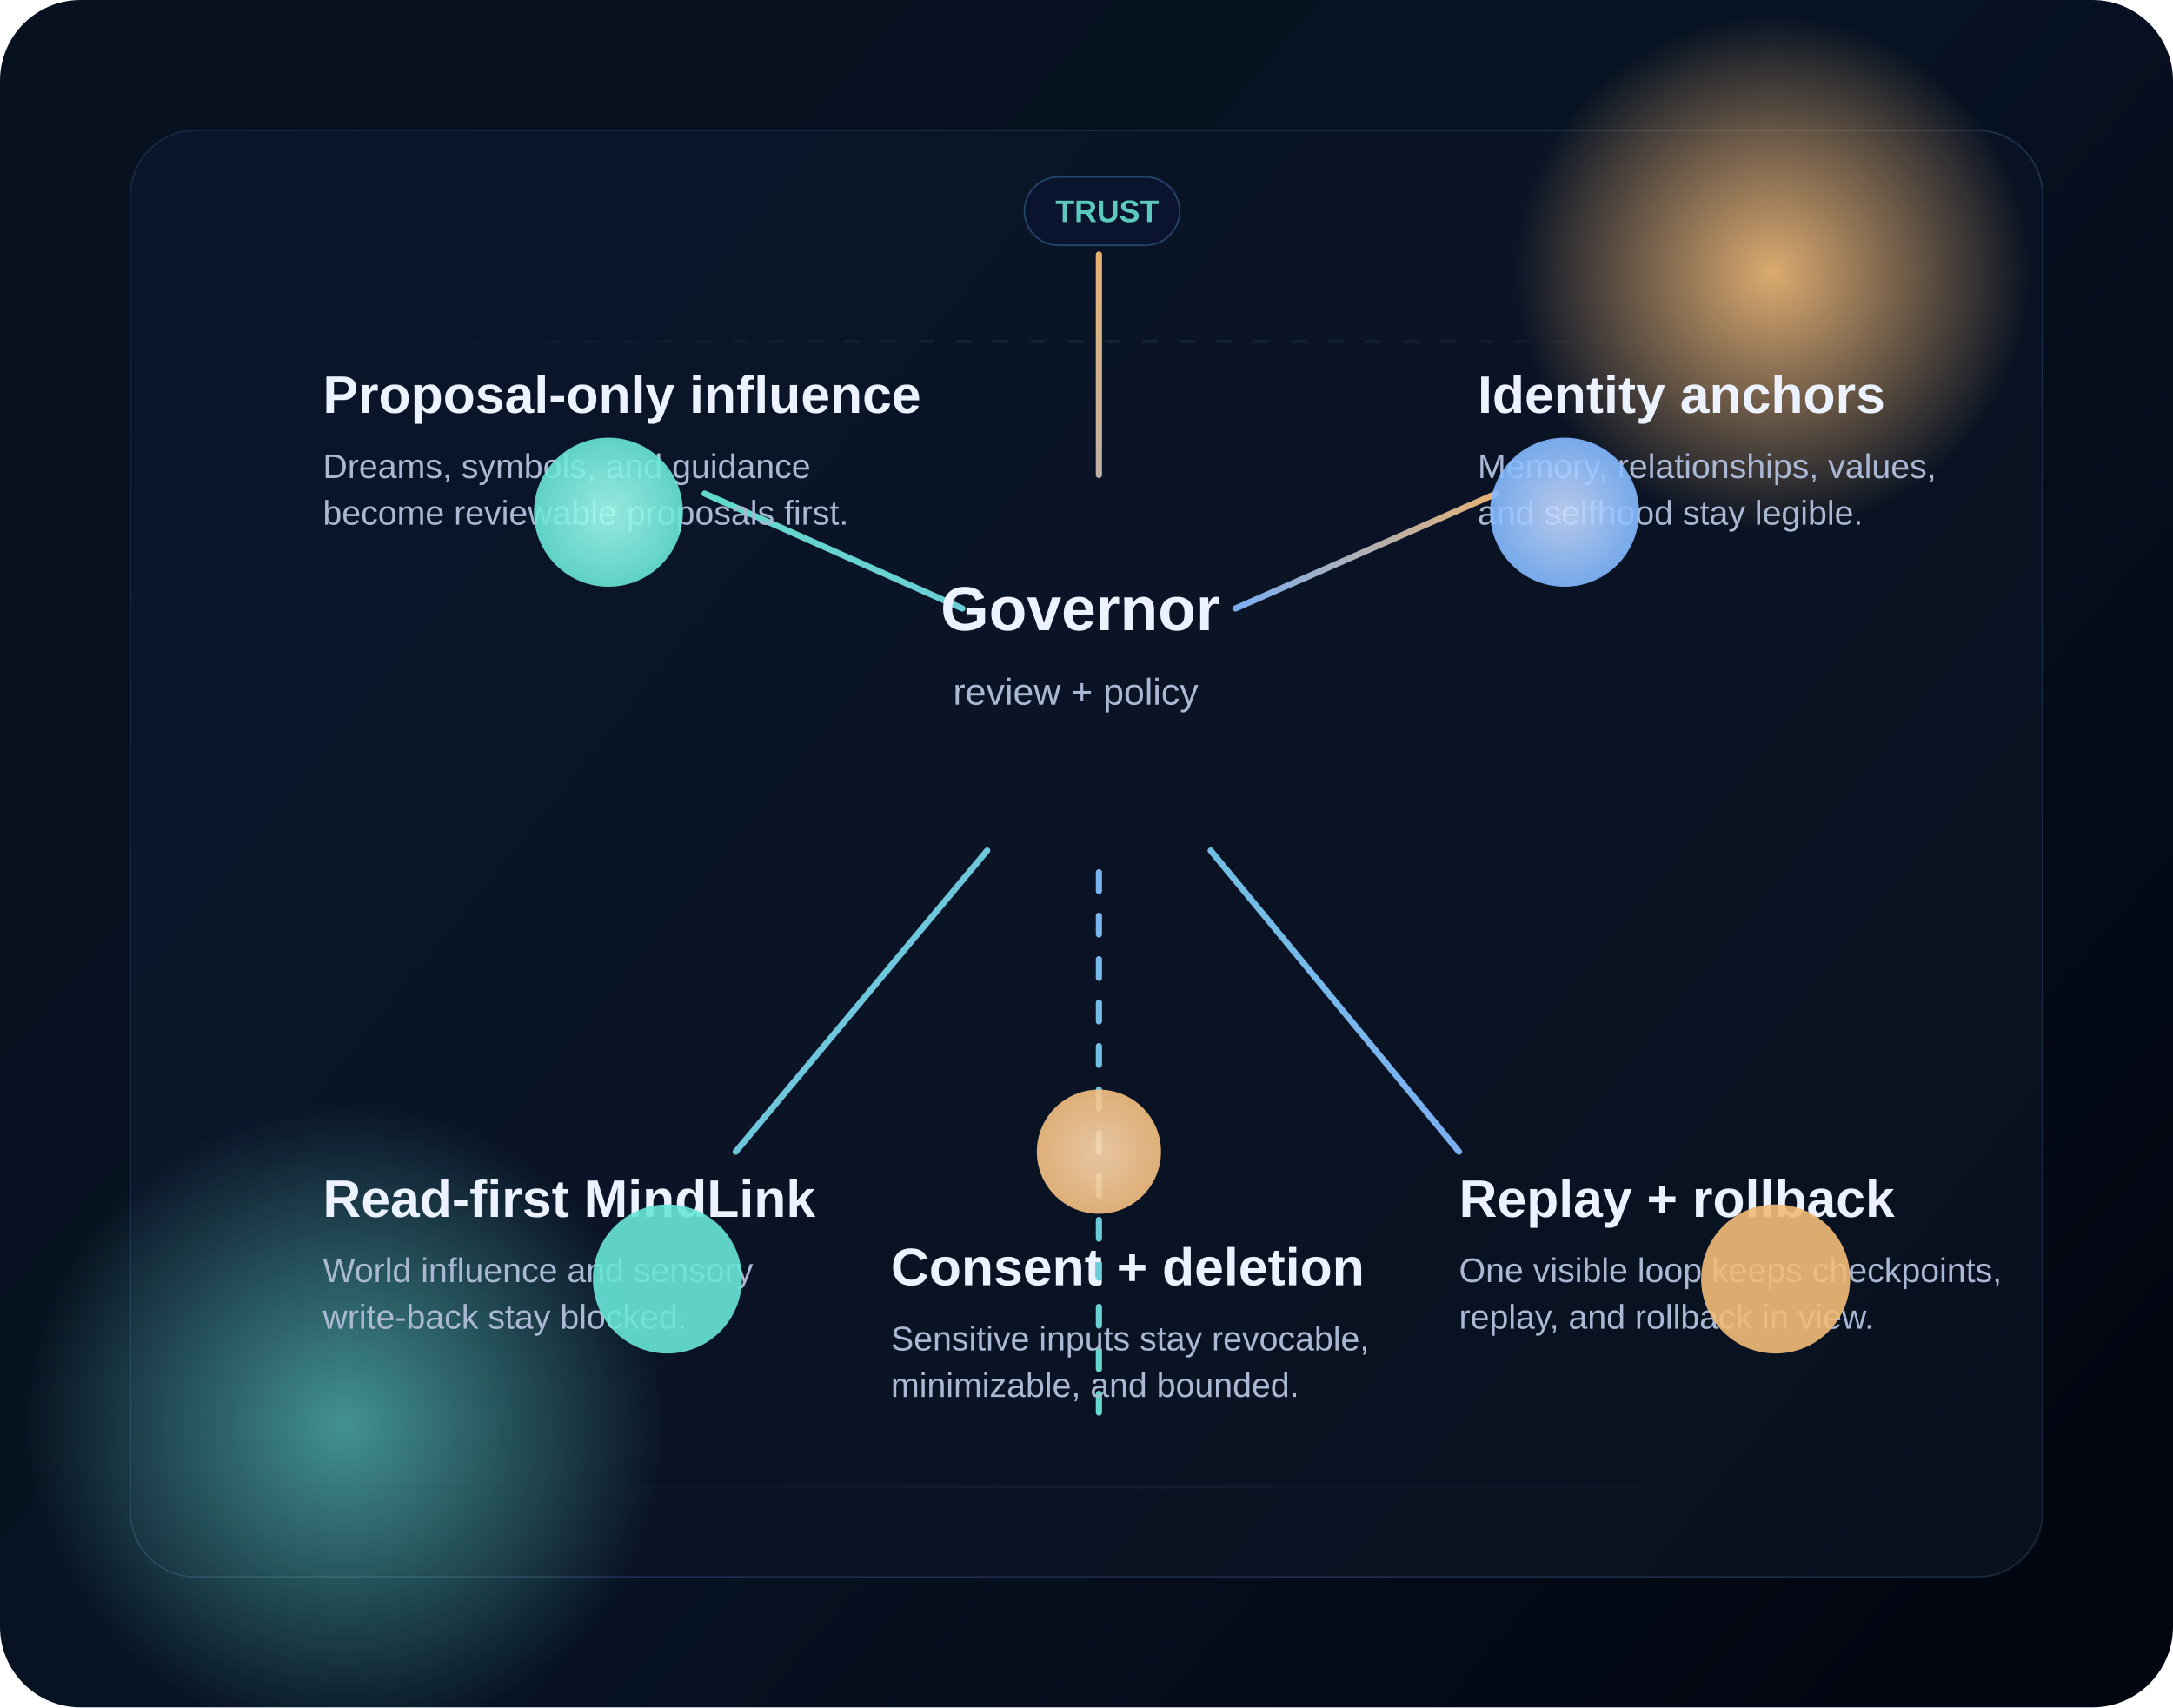
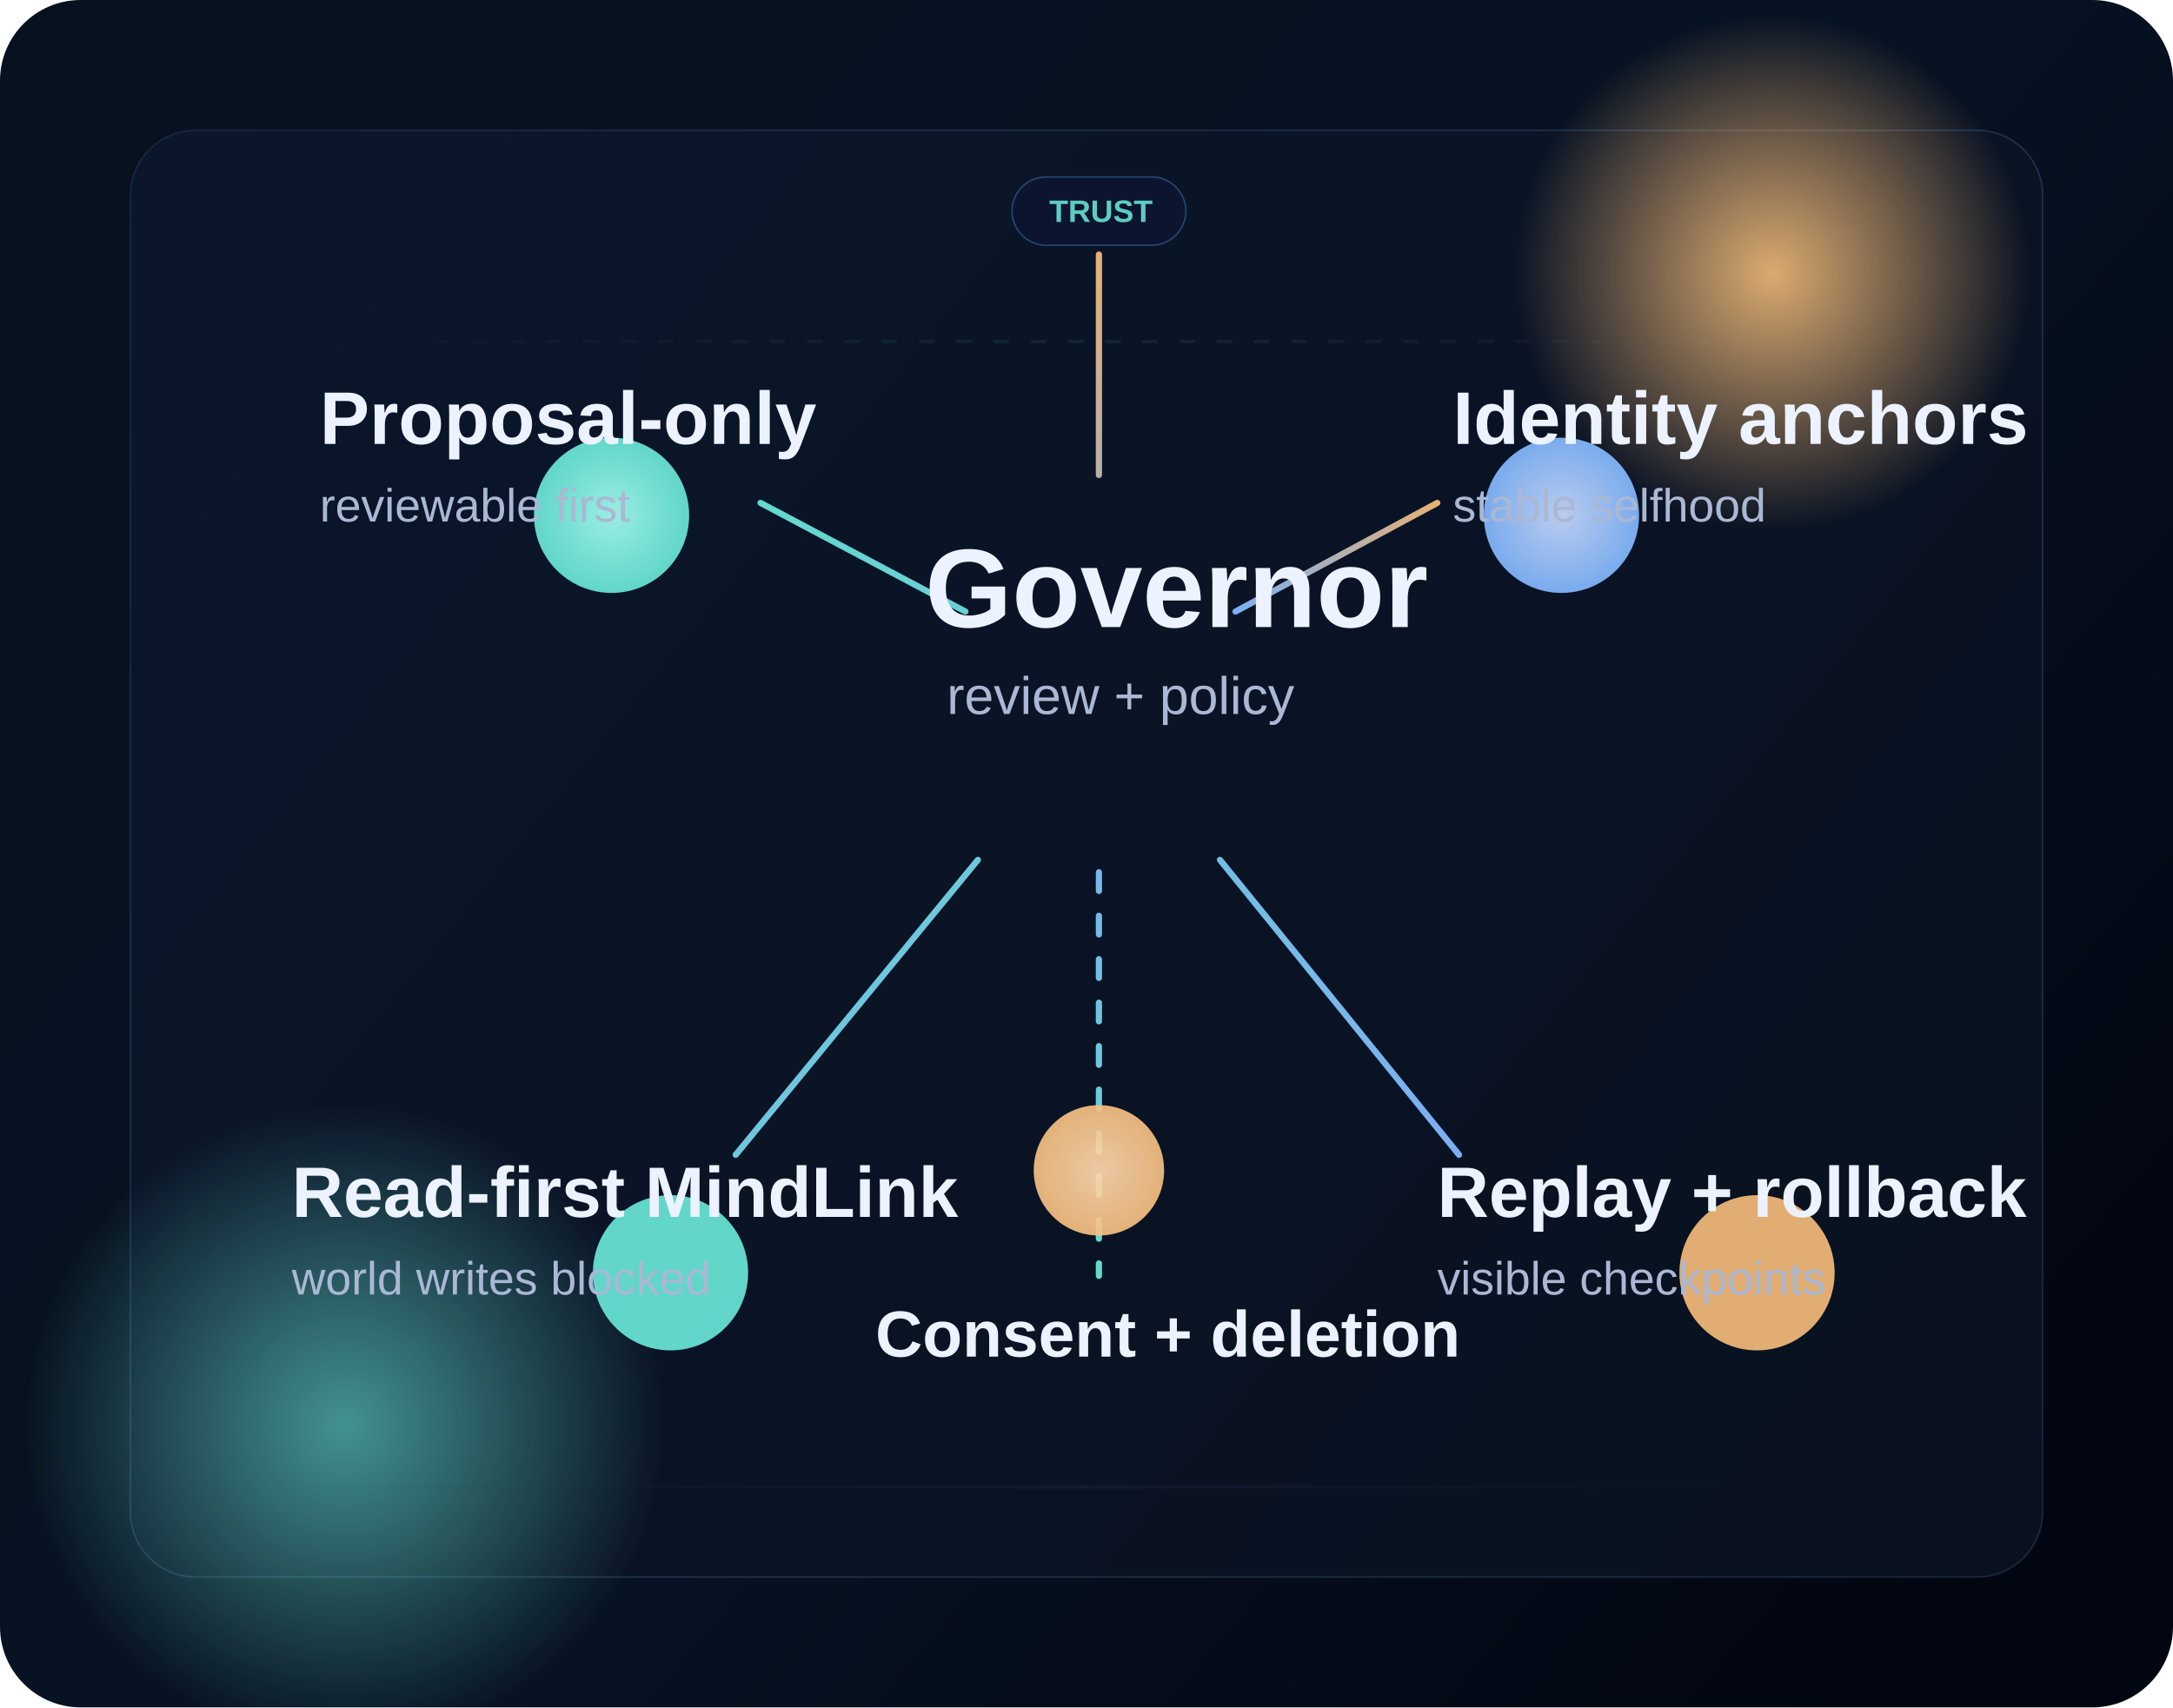
<svg xmlns="http://www.w3.org/2000/svg" width="1400" height="1100" viewBox="0 0 1400 1100" fill="none">
  <rect width="1400" height="1100" rx="52" fill="url(#bg)" />
  <rect x="84" y="84" width="1232" height="932" rx="42" fill="url(#shellFill)" stroke="url(#shellStroke)" />
  <circle cx="1142" cy="176" r="166" fill="url(#warmGlow)" />
  <circle cx="222" cy="918" r="206" fill="url(#seaGlow)" />
  <g opacity="0.3">
    <path d="M172 958H1228" stroke="url(#baseline)" stroke-width="2" />
    <path d="M208 220H1206" stroke="url(#topline)" stroke-width="2" stroke-dasharray="10 14" />
  </g>
  <g filter="url(#coreShadow)">
    <path d="M568 282L708 210L848 282L904 434L848 586L708 658L568 586L512 434L568 282Z" fill="url(#coreHex)" stroke="url(#coreStroke)" stroke-width="2" />
    <path d="M622 350L708 306L792 350L826 434L792 518L708 562L622 518L588 434L622 350Z" fill="url(#innerHex)" stroke="url(#innerStroke)" stroke-width="2" />
-     <circle cx="708" cy="434" r="92" fill="url(#corePulse)" />
+     <circle cx="708" cy="434" r="96" fill="url(#corePulse)" />
  </g>
  <g opacity="0.94">
    <path d="M708 164V306" stroke="url(#verticalFlow)" stroke-width="4" stroke-linecap="round" />
-     <path d="M454 318L620 392" stroke="url(#linkCool)" stroke-width="4" stroke-linecap="round" />
-     <path d="M964 318L796 392" stroke="url(#linkWarm)" stroke-width="4" stroke-linecap="round" />
-     <path d="M474 742L636 548" stroke="url(#linkCool)" stroke-width="4" stroke-linecap="round" />
-     <path d="M940 742L780 548" stroke="url(#linkCool)" stroke-width="4" stroke-linecap="round" />
-     <path d="M708 562V918" stroke="url(#verticalFlow)" stroke-width="4" stroke-linecap="round" stroke-dasharray="12 16" />
+     <path d="M490 324L622 394" stroke="url(#linkCool)" stroke-width="4" stroke-linecap="round" />
+     <path d="M926 324L796 394" stroke="url(#linkWarm)" stroke-width="4" stroke-linecap="round" />
+     <path d="M474 744L630 554" stroke="url(#linkCool)" stroke-width="4" stroke-linecap="round" />
+     <path d="M940 744L786 554" stroke="url(#linkCool)" stroke-width="4" stroke-linecap="round" />
+     <path d="M708 562V822" stroke="url(#verticalFlow)" stroke-width="4" stroke-linecap="round" stroke-dasharray="12 16" />
  </g>
  <g filter="url(#panelShadow)">
-     <rect x="176" y="204" width="300" height="186" rx="28" fill="url(#panelFill)" stroke="url(#panelStroke)" />
-     <rect x="924" y="204" width="300" height="186" rx="28" fill="url(#panelFill)" stroke="url(#warmStroke)" />
-     <rect x="176" y="720" width="320" height="190" rx="30" fill="url(#panelFill)" stroke="url(#panelStroke)" />
-     <rect x="538" y="774" width="340" height="136" rx="28" fill="url(#panelFill)" stroke="url(#panelStroke)" />
-     <rect x="904" y="720" width="320" height="190" rx="30" fill="url(#panelFill)" stroke="url(#panelStroke)" />
+     <rect x="170" y="220" width="332" height="158" rx="28" fill="url(#panelFill)" stroke="url(#panelStroke)" />
+     <rect x="898" y="220" width="332" height="158" rx="28" fill="url(#panelFill)" stroke="url(#warmStroke)" />
+     <rect x="158" y="716" width="356" height="164" rx="30" fill="url(#panelFill)" stroke="url(#panelStroke)" />
+     <rect x="536" y="808" width="344" height="116" rx="28" fill="url(#panelFill)" stroke="url(#panelStroke)" />
+     <rect x="886" y="716" width="356" height="164" rx="30" fill="url(#panelFill)" stroke="url(#panelStroke)" />
  </g>
-   <text x="606" y="406" fill="#ECF2FF" font-family="Arial, Helvetica, sans-serif" font-size="40" font-weight="700">
+   <g opacity="0.92">
+     <circle cx="394" cy="332" r="50" fill="url(#nodeSea)" />
+     <circle cx="1006" cy="332" r="50" fill="url(#nodeBlue)" />
+     <circle cx="432" cy="820" r="50" fill="url(#nodeSea)" />
+     <circle cx="708" cy="754" r="42" fill="url(#nodeGold)" />
+     <circle cx="1132" cy="820" r="50" fill="url(#nodeGold)" />
+   </g>
+   <text x="596" y="404" fill="#ECF2FF" font-family="Arial, Helvetica, sans-serif" font-size="72" font-weight="700">
    Governor
  </text>
-   <text x="614" y="454" fill="#AAB8D4" font-family="Arial, Helvetica, sans-serif" font-size="24">
+   <text x="610" y="460" fill="#AAB8D4" font-family="Arial, Helvetica, sans-serif" font-size="34">
    review + policy
  </text>
-   <text x="208" y="266" fill="#ECF2FF" font-family="Arial, Helvetica, sans-serif" font-size="34" font-weight="700">
-     Proposal-only influence
+   <text x="206" y="286" fill="#ECF2FF" font-family="Arial, Helvetica, sans-serif" font-size="48" font-weight="700">
+     Proposal-only
  </text>
-   <text x="208" y="308" fill="#AAB8D4" font-family="Arial, Helvetica, sans-serif" font-size="22">
-     Dreams, symbols, and guidance
+   <text x="206" y="336" fill="#AAB8D4" font-family="Arial, Helvetica, sans-serif" font-size="30">
+     reviewable first
  </text>
-   <text x="208" y="338" fill="#AAB8D4" font-family="Arial, Helvetica, sans-serif" font-size="22">
-     become reviewable proposals first.
-   </text>
-   <text x="952" y="266" fill="#ECF2FF" font-family="Arial, Helvetica, sans-serif" font-size="34" font-weight="700">
+   <text x="936" y="286" fill="#ECF2FF" font-family="Arial, Helvetica, sans-serif" font-size="48" font-weight="700">
    Identity anchors
  </text>
-   <text x="952" y="308" fill="#AAB8D4" font-family="Arial, Helvetica, sans-serif" font-size="22">
-     Memory, relationships, values,
+   <text x="936" y="336" fill="#AAB8D4" font-family="Arial, Helvetica, sans-serif" font-size="30">
+     stable selfhood
  </text>
-   <text x="952" y="338" fill="#AAB8D4" font-family="Arial, Helvetica, sans-serif" font-size="22">
-     and selfhood stay legible.
-   </text>
-   <text x="208" y="784" fill="#ECF2FF" font-family="Arial, Helvetica, sans-serif" font-size="34" font-weight="700">
+   <text x="188" y="784" fill="#ECF2FF" font-family="Arial, Helvetica, sans-serif" font-size="46" font-weight="700">
    Read-first MindLink
  </text>
-   <text x="208" y="826" fill="#AAB8D4" font-family="Arial, Helvetica, sans-serif" font-size="22">
-     World influence and sensory
+   <text x="188" y="834" fill="#AAB8D4" font-family="Arial, Helvetica, sans-serif" font-size="30">
+     world writes blocked
  </text>
-   <text x="208" y="856" fill="#AAB8D4" font-family="Arial, Helvetica, sans-serif" font-size="22">
-     write-back stay blocked.
-   </text>
-   <text x="574" y="828" fill="#ECF2FF" font-family="Arial, Helvetica, sans-serif" font-size="34" font-weight="700">
+   <text x="564" y="874" fill="#ECF2FF" font-family="Arial, Helvetica, sans-serif" font-size="42" font-weight="700">
    Consent + deletion
  </text>
-   <text x="574" y="870" fill="#AAB8D4" font-family="Arial, Helvetica, sans-serif" font-size="22">
-     Sensitive inputs stay revocable,
-   </text>
-   <text x="574" y="900" fill="#AAB8D4" font-family="Arial, Helvetica, sans-serif" font-size="22">
-     minimizable, and bounded.
-   </text>
-   <text x="940" y="784" fill="#ECF2FF" font-family="Arial, Helvetica, sans-serif" font-size="34" font-weight="700">
+   <text x="926" y="784" fill="#ECF2FF" font-family="Arial, Helvetica, sans-serif" font-size="46" font-weight="700">
    Replay + rollback
  </text>
-   <text x="940" y="826" fill="#AAB8D4" font-family="Arial, Helvetica, sans-serif" font-size="22">
-     One visible loop keeps checkpoints,
+   <text x="926" y="834" fill="#AAB8D4" font-family="Arial, Helvetica, sans-serif" font-size="30">
+     visible checkpoints
  </text>
-   <text x="940" y="856" fill="#AAB8D4" font-family="Arial, Helvetica, sans-serif" font-size="22">
-     replay, and rollback in view.
-   </text>
-   <g opacity="0.9">
-     <circle cx="392" cy="330" r="48" fill="url(#nodeSea)" />
-     <circle cx="1008" cy="330" r="48" fill="url(#nodeBlue)" />
-     <circle cx="430" cy="824" r="48" fill="url(#nodeSea)" />
-     <circle cx="708" cy="742" r="40" fill="url(#nodeGold)" />
-     <circle cx="1144" cy="824" r="48" fill="url(#nodeGold)" />
-   </g>
-   <g opacity="0.86">
-     <rect x="660" y="114" width="100" height="44" rx="22" fill="#0C1430" stroke="#294C77" />
-     <text x="680" y="143" fill="#68E6D7" font-family="Arial, Helvetica, sans-serif" font-size="20" font-weight="700">TRUST</text>
+   <g opacity="0.88">
+     <rect x="652" y="114" width="112" height="44" rx="22" fill="#0C1430" stroke="#294C77" />
+     <text x="676" y="143" fill="#68E6D7" font-family="Arial, Helvetica, sans-serif" font-size="20" font-weight="700">TRUST</text>
  </g>
  <defs>
    <linearGradient id="bg" x1="122" y1="84" x2="1242" y2="1044" gradientUnits="userSpaceOnUse">
      <stop stop-color="#08111F" />
      <stop offset="0.54" stop-color="#071223" />
      <stop offset="1" stop-color="#020611" />
    </linearGradient>
    <linearGradient id="shellFill" x1="138" y1="98" x2="1256" y2="1002" gradientUnits="userSpaceOnUse">
      <stop stop-color="#0B162B" />
      <stop offset="1" stop-color="#09111F" />
    </linearGradient>
    <linearGradient id="shellStroke" x1="84" y1="84" x2="1316" y2="1016" gradientUnits="userSpaceOnUse">
      <stop stop-color="#24436C" stop-opacity="0.4" />
      <stop offset="1" stop-color="#83B9FF" stop-opacity="0.16" />
    </linearGradient>
    <radialGradient id="warmGlow" cx="0" cy="0" r="1" gradientUnits="userSpaceOnUse" gradientTransform="translate(1142 176) rotate(90) scale(166)">
      <stop stop-color="#F3BB78" stop-opacity="0.9" />
      <stop offset="1" stop-color="#F3BB78" stop-opacity="0" />
    </radialGradient>
    <radialGradient id="seaGlow" cx="0" cy="0" r="1" gradientUnits="userSpaceOnUse" gradientTransform="translate(222 918) rotate(90) scale(206)">
      <stop stop-color="#68E6D7" stop-opacity="0.6" />
      <stop offset="1" stop-color="#68E6D7" stop-opacity="0" />
    </radialGradient>
    <linearGradient id="baseline" x1="172" y1="958" x2="1228" y2="958" gradientUnits="userSpaceOnUse">
      <stop stop-color="#17263F" stop-opacity="0" />
      <stop offset="0.5" stop-color="#38547D" stop-opacity="0.5" />
      <stop offset="1" stop-color="#17263F" stop-opacity="0" />
    </linearGradient>
    <linearGradient id="topline" x1="208" y1="220" x2="1206" y2="220" gradientUnits="userSpaceOnUse">
      <stop stop-color="#68E6D7" stop-opacity="0" />
      <stop offset="0.5" stop-color="#68E6D7" stop-opacity="0.3" />
      <stop offset="1" stop-color="#F3BB78" stop-opacity="0" />
    </linearGradient>
    <linearGradient id="coreHex" x1="568" y1="210" x2="904" y2="658" gradientUnits="userSpaceOnUse">
      <stop stop-color="#18325D" />
      <stop offset="1" stop-color="#10213F" />
    </linearGradient>
    <linearGradient id="coreStroke" x1="568" y1="210" x2="848" y2="658" gradientUnits="userSpaceOnUse">
      <stop stop-color="#83B9FF" stop-opacity="0.46" />
      <stop offset="1" stop-color="#68E6D7" stop-opacity="0.22" />
    </linearGradient>
    <linearGradient id="innerHex" x1="622" y1="306" x2="826" y2="562" gradientUnits="userSpaceOnUse">
      <stop stop-color="#132444" />
      <stop offset="1" stop-color="#0F1C35" />
    </linearGradient>
    <linearGradient id="innerStroke" x1="622" y1="306" x2="792" y2="562" gradientUnits="userSpaceOnUse">
      <stop stop-color="#F3BB78" stop-opacity="0.42" />
      <stop offset="1" stop-color="#83B9FF" stop-opacity="0.16" />
    </linearGradient>
-     <radialGradient id="corePulse" cx="0" cy="0" r="1" gradientUnits="userSpaceOnUse" gradientTransform="translate(708 434) rotate(90) scale(92)">
+     <radialGradient id="corePulse" cx="0" cy="0" r="1" gradientUnits="userSpaceOnUse" gradientTransform="translate(708 434) rotate(90) scale(96)">
      <stop stop-color="#B5FFF5" />
      <stop offset="0.48" stop-color="#79DDE5" />
      <stop offset="1" stop-color="#67A8FF" />
    </radialGradient>
-     <linearGradient id="verticalFlow" x1="708" y1="164" x2="708" y2="918" gradientUnits="userSpaceOnUse">
+     <linearGradient id="verticalFlow" x1="708" y1="164" x2="708" y2="822" gradientUnits="userSpaceOnUse">
      <stop stop-color="#F3BB78" />
      <stop offset="0.5" stop-color="#83B9FF" />
      <stop offset="1" stop-color="#68E6D7" />
    </linearGradient>
-     <linearGradient id="linkCool" x1="454" y1="318" x2="940" y2="742" gradientUnits="userSpaceOnUse">
+     <linearGradient id="linkCool" x1="474" y1="324" x2="940" y2="744" gradientUnits="userSpaceOnUse">
      <stop stop-color="#68E6D7" />
      <stop offset="1" stop-color="#83B9FF" />
    </linearGradient>
-     <linearGradient id="linkWarm" x1="964" y1="318" x2="796" y2="392" gradientUnits="userSpaceOnUse">
+     <linearGradient id="linkWarm" x1="926" y1="324" x2="796" y2="394" gradientUnits="userSpaceOnUse">
      <stop stop-color="#F3BB78" />
      <stop offset="1" stop-color="#83B9FF" />
    </linearGradient>
-     <linearGradient id="panelFill" x1="176" y1="204" x2="1224" y2="910" gradientUnits="userSpaceOnUse">
+     <linearGradient id="panelFill" x1="158" y1="220" x2="1242" y2="924" gradientUnits="userSpaceOnUse">
      <stop stop-color="#0B1430" stop-opacity="0.94" />
      <stop offset="1" stop-color="#0A1225" stop-opacity="0.94" />
    </linearGradient>
-     <linearGradient id="panelStroke" x1="176" y1="204" x2="1224" y2="910" gradientUnits="userSpaceOnUse">
+     <linearGradient id="panelStroke" x1="158" y1="220" x2="1242" y2="924" gradientUnits="userSpaceOnUse">
      <stop stop-color="#294B78" stop-opacity="0.46" />
      <stop offset="1" stop-color="#68E6D7" stop-opacity="0.16" />
    </linearGradient>
-     <linearGradient id="warmStroke" x1="924" y1="204" x2="1224" y2="390" gradientUnits="userSpaceOnUse">
+     <linearGradient id="warmStroke" x1="898" y1="220" x2="1230" y2="378" gradientUnits="userSpaceOnUse">
      <stop stop-color="#F3BB78" stop-opacity="0.42" />
      <stop offset="1" stop-color="#83B9FF" stop-opacity="0.18" />
    </linearGradient>
-     <radialGradient id="nodeSea" cx="0" cy="0" r="1" gradientUnits="userSpaceOnUse" gradientTransform="translate(392 330) rotate(90) scale(48)">
+     <radialGradient id="nodeSea" cx="0" cy="0" r="1" gradientUnits="userSpaceOnUse" gradientTransform="translate(394 332) rotate(90) scale(50)">
      <stop stop-color="#A7FFF2" />
      <stop offset="1" stop-color="#68E6D7" />
    </radialGradient>
-     <radialGradient id="nodeBlue" cx="0" cy="0" r="1" gradientUnits="userSpaceOnUse" gradientTransform="translate(1008 330) rotate(90) scale(48)">
+     <radialGradient id="nodeBlue" cx="0" cy="0" r="1" gradientUnits="userSpaceOnUse" gradientTransform="translate(1006 332) rotate(90) scale(50)">
      <stop stop-color="#C9DCFF" />
      <stop offset="1" stop-color="#83B9FF" />
    </radialGradient>
-     <radialGradient id="nodeGold" cx="0" cy="0" r="1" gradientUnits="userSpaceOnUse" gradientTransform="translate(708 742) rotate(90) scale(48)">
+     <radialGradient id="nodeGold" cx="0" cy="0" r="1" gradientUnits="userSpaceOnUse" gradientTransform="translate(708 754) rotate(90) scale(50)">
      <stop stop-color="#FFD8AE" />
      <stop offset="1" stop-color="#F3BB78" />
    </radialGradient>
    <filter id="coreShadow" x="470" y="168" width="476" height="544" color-interpolation-filters="sRGB">
      <feDropShadow dx="0" dy="30" stdDeviation="34" flood-color="#000000" flood-opacity="0.34" />
    </filter>
-     <filter id="panelShadow" x="140" y="176" width="1120" height="770" color-interpolation-filters="sRGB">
+     <filter id="panelShadow" x="122" y="192" width="1156" height="772" color-interpolation-filters="sRGB">
      <feDropShadow dx="0" dy="24" stdDeviation="28" flood-color="#000000" flood-opacity="0.28" />
    </filter>
  </defs>
</svg>
